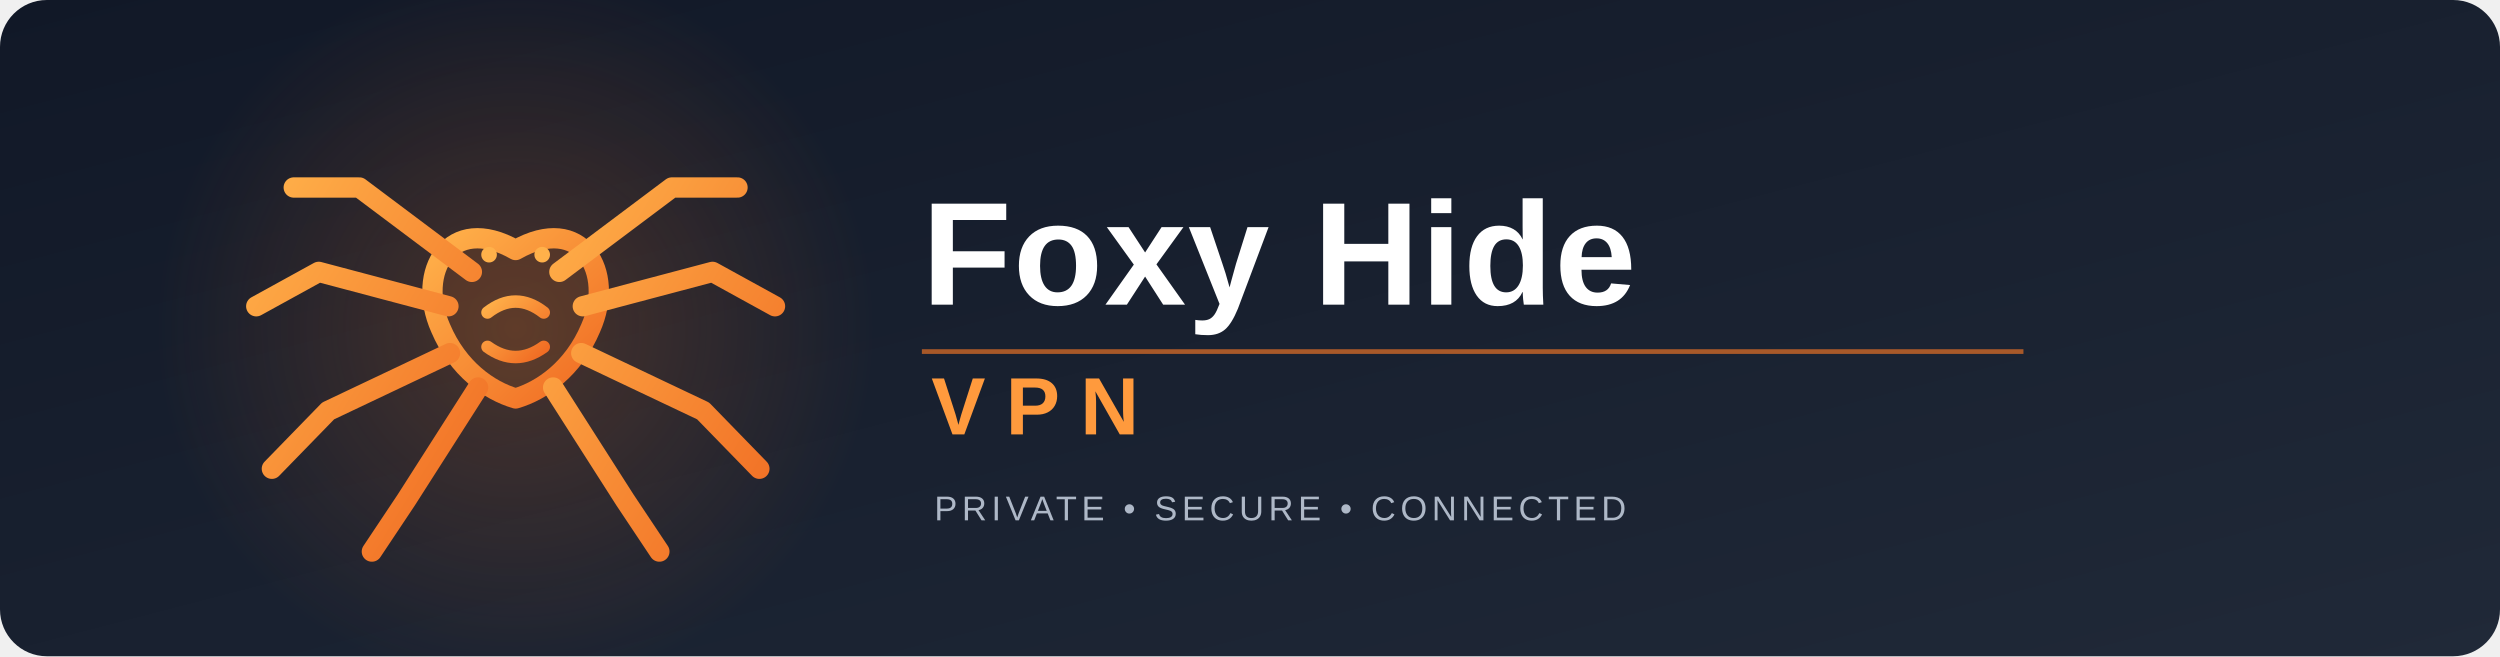
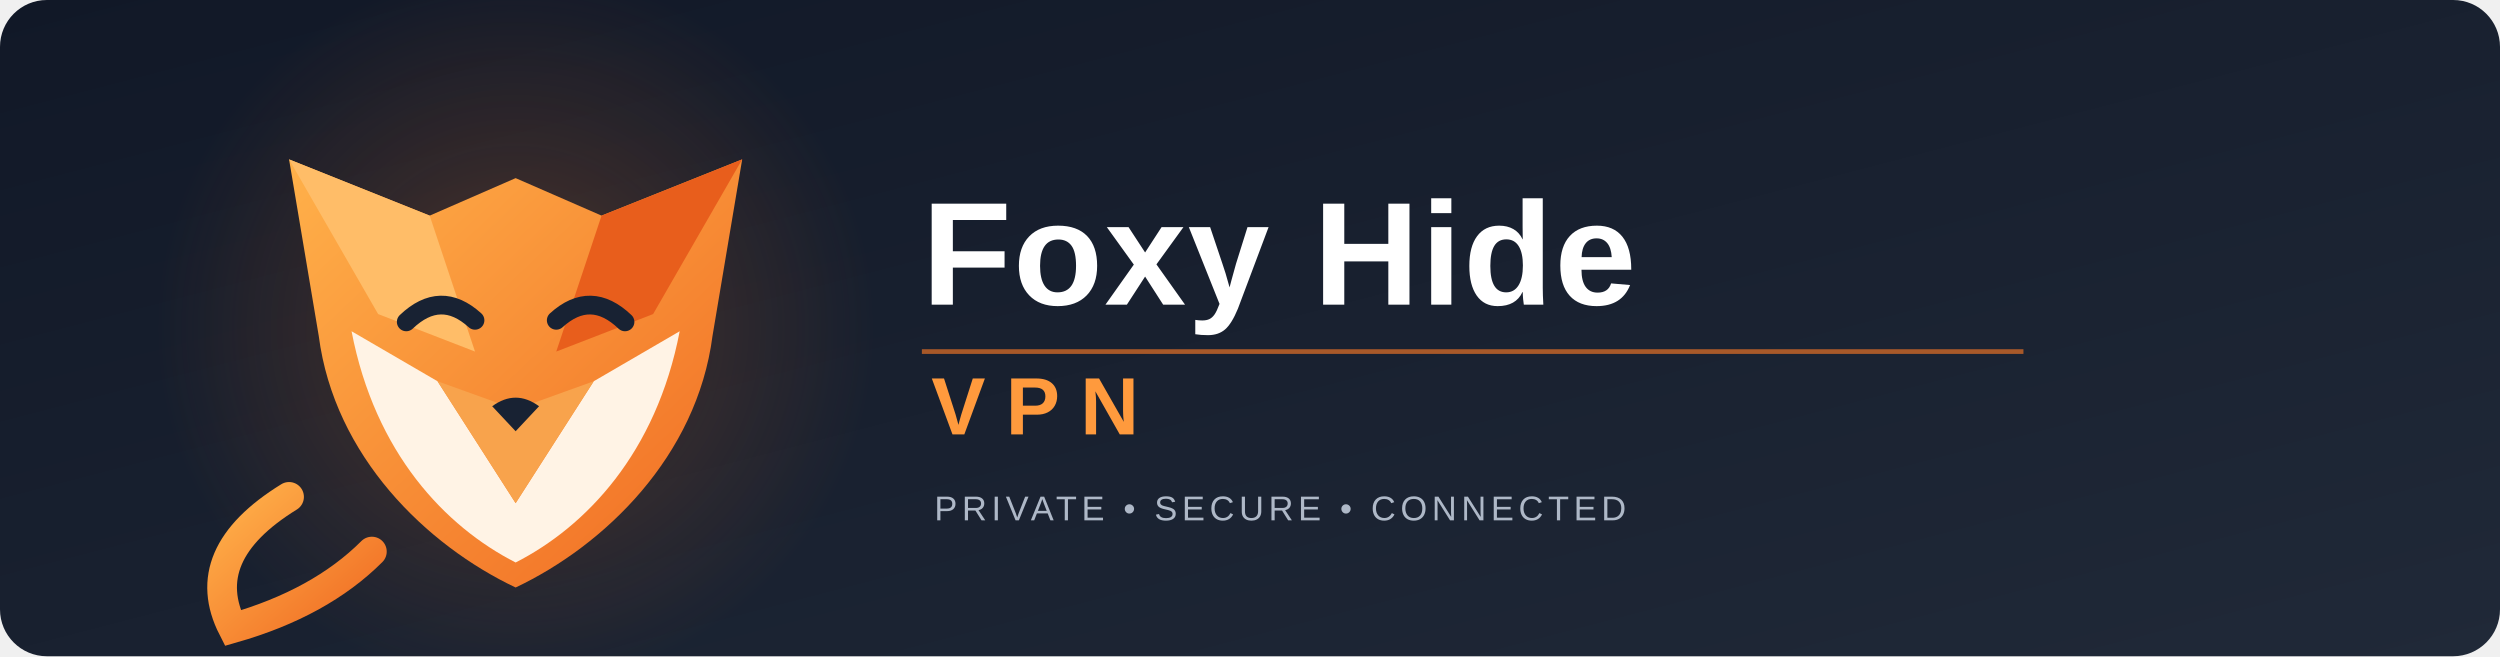
<svg xmlns="http://www.w3.org/2000/svg" width="1600" height="420" viewBox="0 0 1600 420" role="img" aria-labelledby="title desc">
  <defs>
    <linearGradient id="bg" x1="0" y1="0" x2="1" y2="1">
      <stop offset="0" stop-color="#111827" />
      <stop offset="1" stop-color="#202938" />
    </linearGradient>
    <linearGradient id="orange" x1="0" y1="0" x2="1" y2="1">
      <stop offset="0" stop-color="#ffb14a" />
      <stop offset="1" stop-color="#f06a22" />
    </linearGradient>
    <radialGradient id="glow">
-       <stop offset="0" stop-color="#f47725" stop-opacity=".23" />
+       <stop offset="0" stop-color="#f47725" stop-opacity=".25" />
      <stop offset="1" stop-color="#f47725" stop-opacity="0" />
    </radialGradient>
  </defs>
  <rect width="1600" height="420" rx="30" fill="url(#bg)" />
  <circle cx="330" cy="210" r="230" fill="url(#glow)" />
-   <g transform="translate(330 208)" fill="none" stroke="url(#orange)" stroke-width="13" stroke-linecap="round" stroke-linejoin="round">
-     <path d="M0-48 C-42-72-64-34-48 2 C-37 28-17 42 0 47 C17 42 37 28 48 2 C64-34 42-72 0-48Z" fill="#f47725" fill-opacity=".13" />
-     <path d="M-28-34 L-100-88 L-142-88 M-43-12 L-126-34 L-166-12 M-42 18 L-120 55 L-156 92 M-24 40 L-70 112 L-92 145" />
-     <path d="M28-34 L100-88 L142-88 M43-12 L126-34 L166-12 M42 18 L120 55 L156 92 M24 40 L70 112 L92 145" />
-     <path d="M-18-8 Q0-22 18-8 M-18 14 Q0 27 18 14" stroke-width="8" />
-     <circle cx="-17" cy="-45" r="5" fill="#ffb14a" stroke="none" />
-     <circle cx="17" cy="-45" r="5" fill="#ffb14a" stroke="none" />
+   <g transform="translate(330 210)">
+     <path d="M-145-108 L-55-72 L0-96 L55-72 L145-108 L126 5 C116 82 57 139 0 166 C-57 139-116 82-126 5Z" fill="url(#orange)" />
+     <path d="M-145-108 L-55-72 L-26 15 L-88-9Z" fill="#ffbd68" />
+     <path d="M145-108 L55-72 L26 15 L88-9Z" fill="#e85e1c" />
+     <path d="M-105 2 L-50 34 L0 112 L50 34 L105 2 C90 80 45 127 0 150 C-45 127-90 80-105 2Z" fill="#fff3e5" />
+     <path d="M-50 34 L0 112 L50 34 L0 52Z" fill="#f8a34c" />
+     <path d="M-70-4 Q-48-25-26-5 M26-5 Q48-25 70-4" fill="none" stroke="#182233" stroke-width="12" stroke-linecap="round" />
+     <path d="M-15 50 Q0 39 15 50 L0 66Z" fill="#182233" />
+     <path d="M-145 108 Q-205 145-181 192 Q-125 176-92 143" fill="none" stroke="url(#orange)" stroke-width="19" stroke-linecap="round" />
  </g>
  <g fill="#fff" font-family="Arial, Helvetica, sans-serif">
    <text x="590" y="195" font-size="94" font-weight="800" letter-spacing="1">Foxy Hide</text>
    <text x="596" y="278" font-size="52" font-weight="600" letter-spacing="13" fill="#ff9a3d">VPN</text>
    <text x="598" y="333" font-size="22" fill="#aeb8c7" letter-spacing="3">PRIVATE • SECURE • CONNECTED</text>
  </g>
  <path d="M590 225 H1295" stroke="#f47725" stroke-opacity=".65" stroke-width="3" />
</svg>
